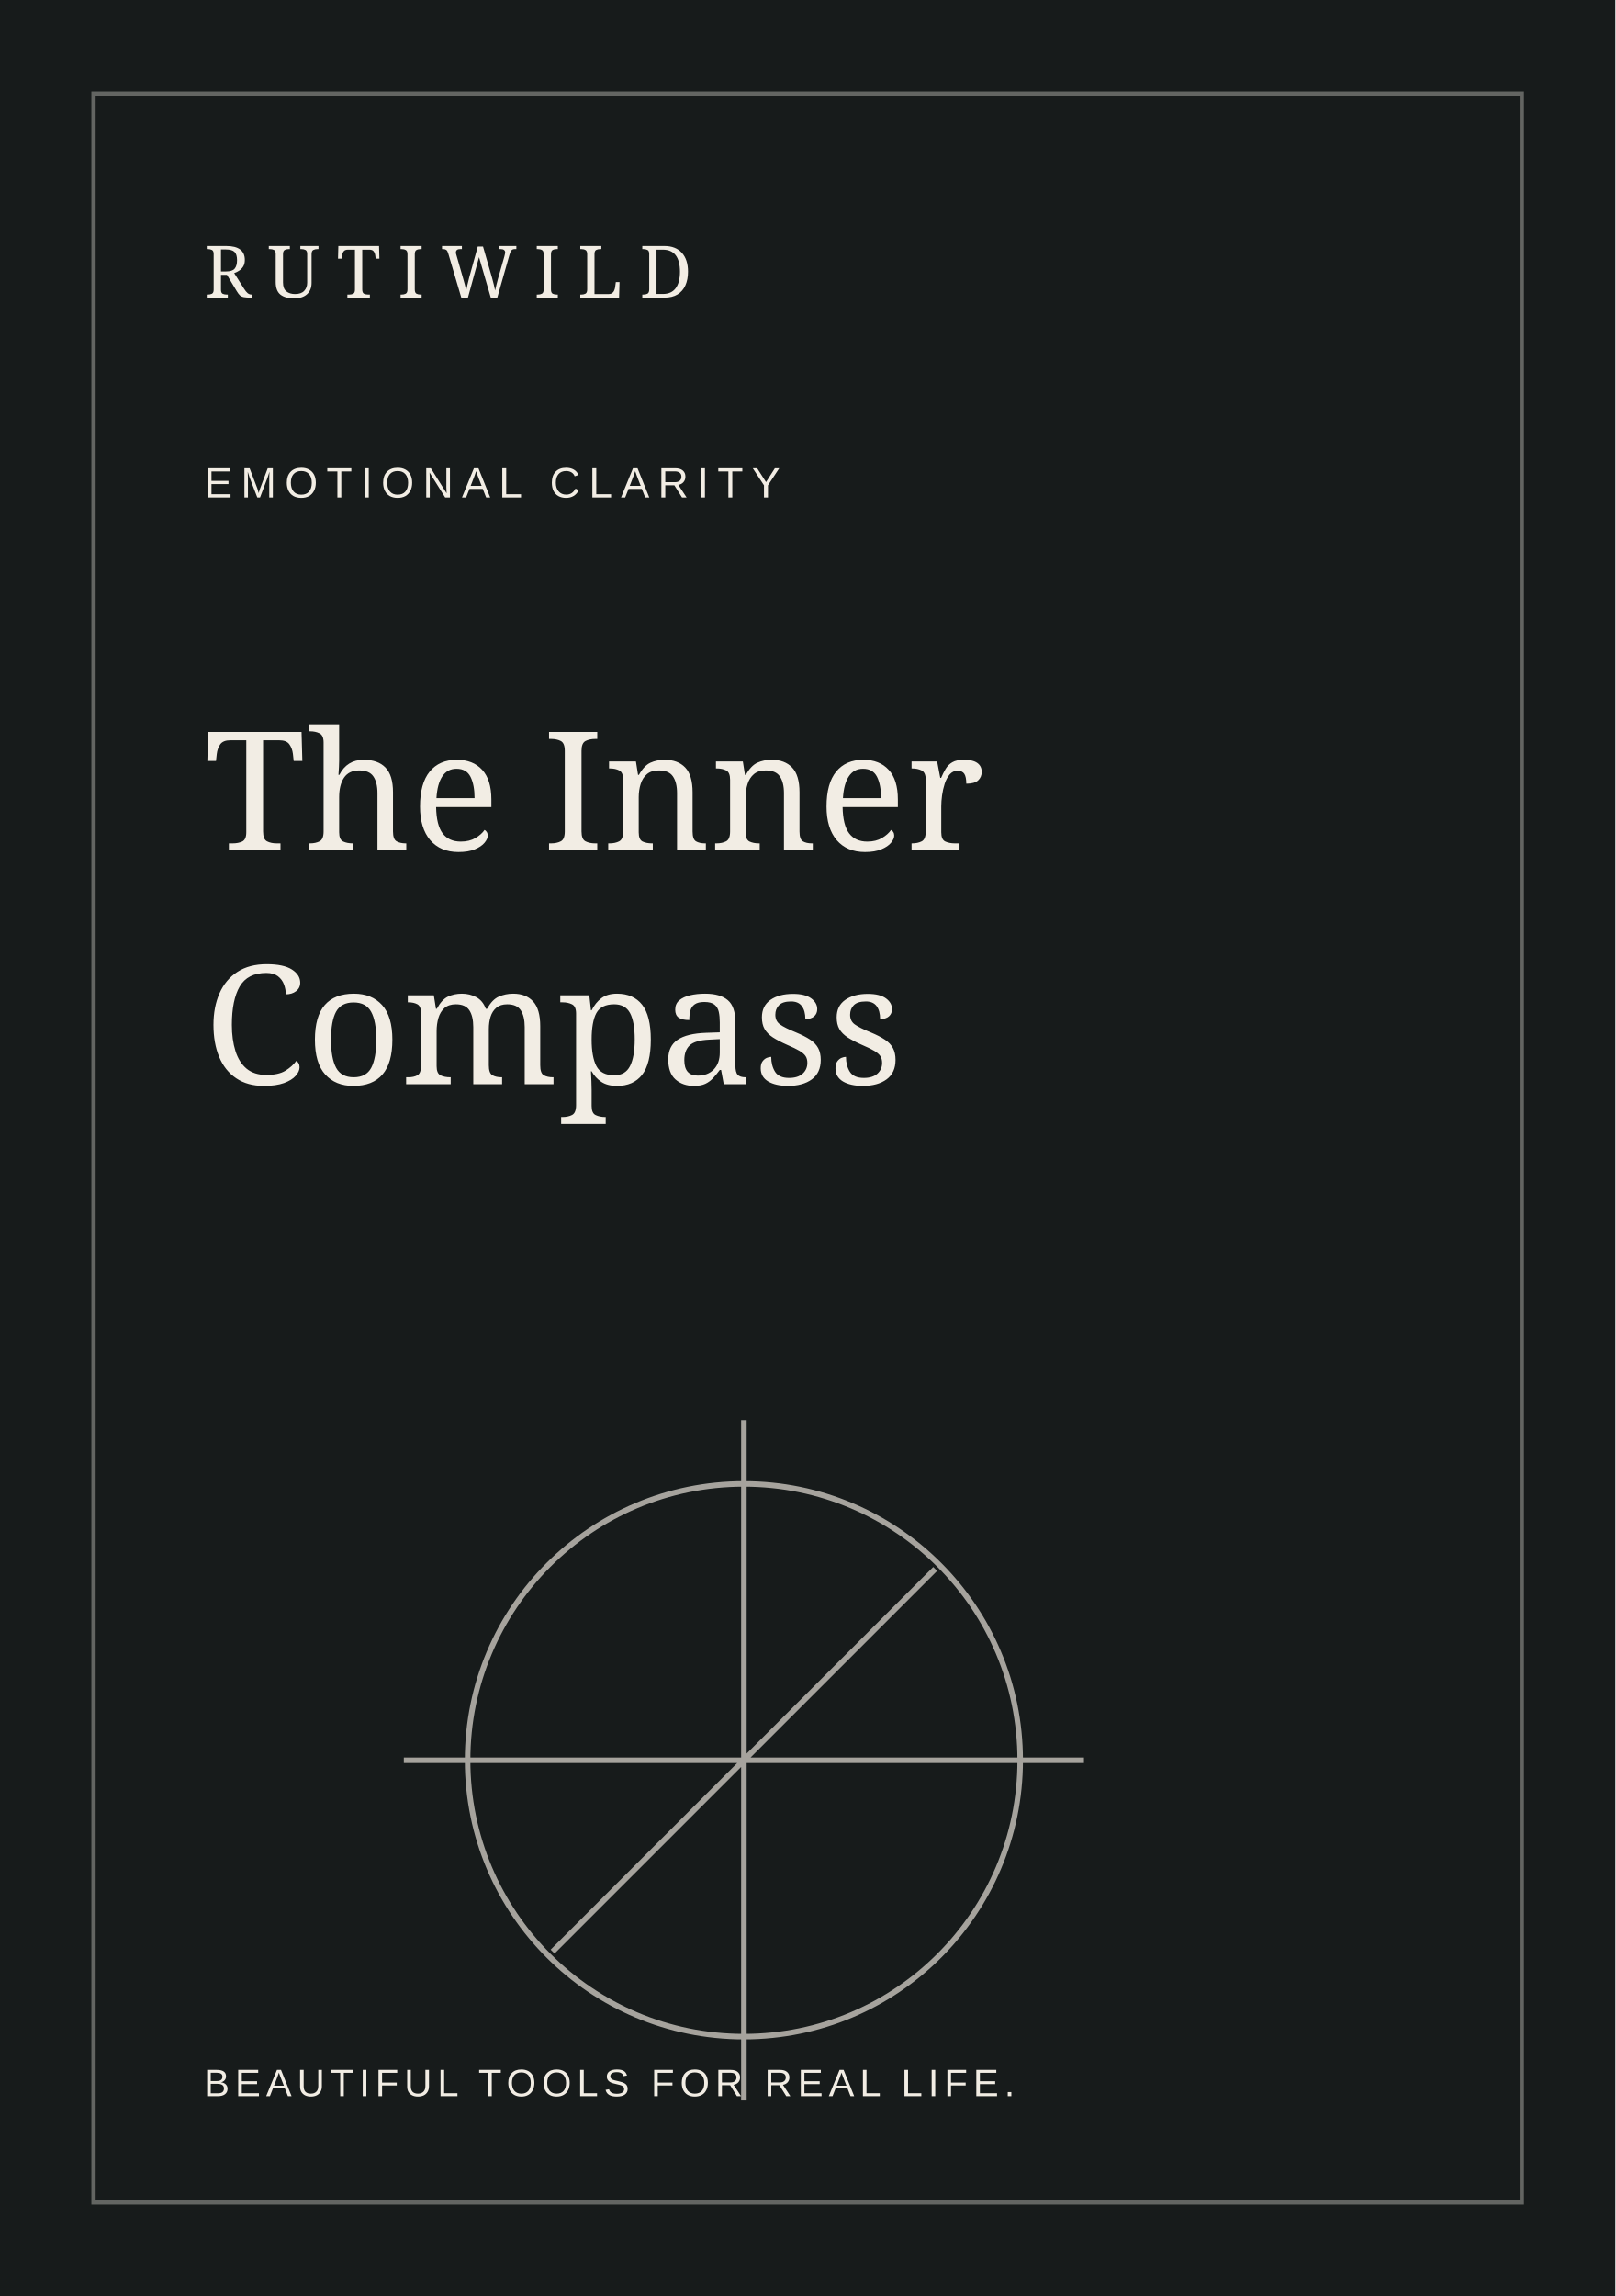
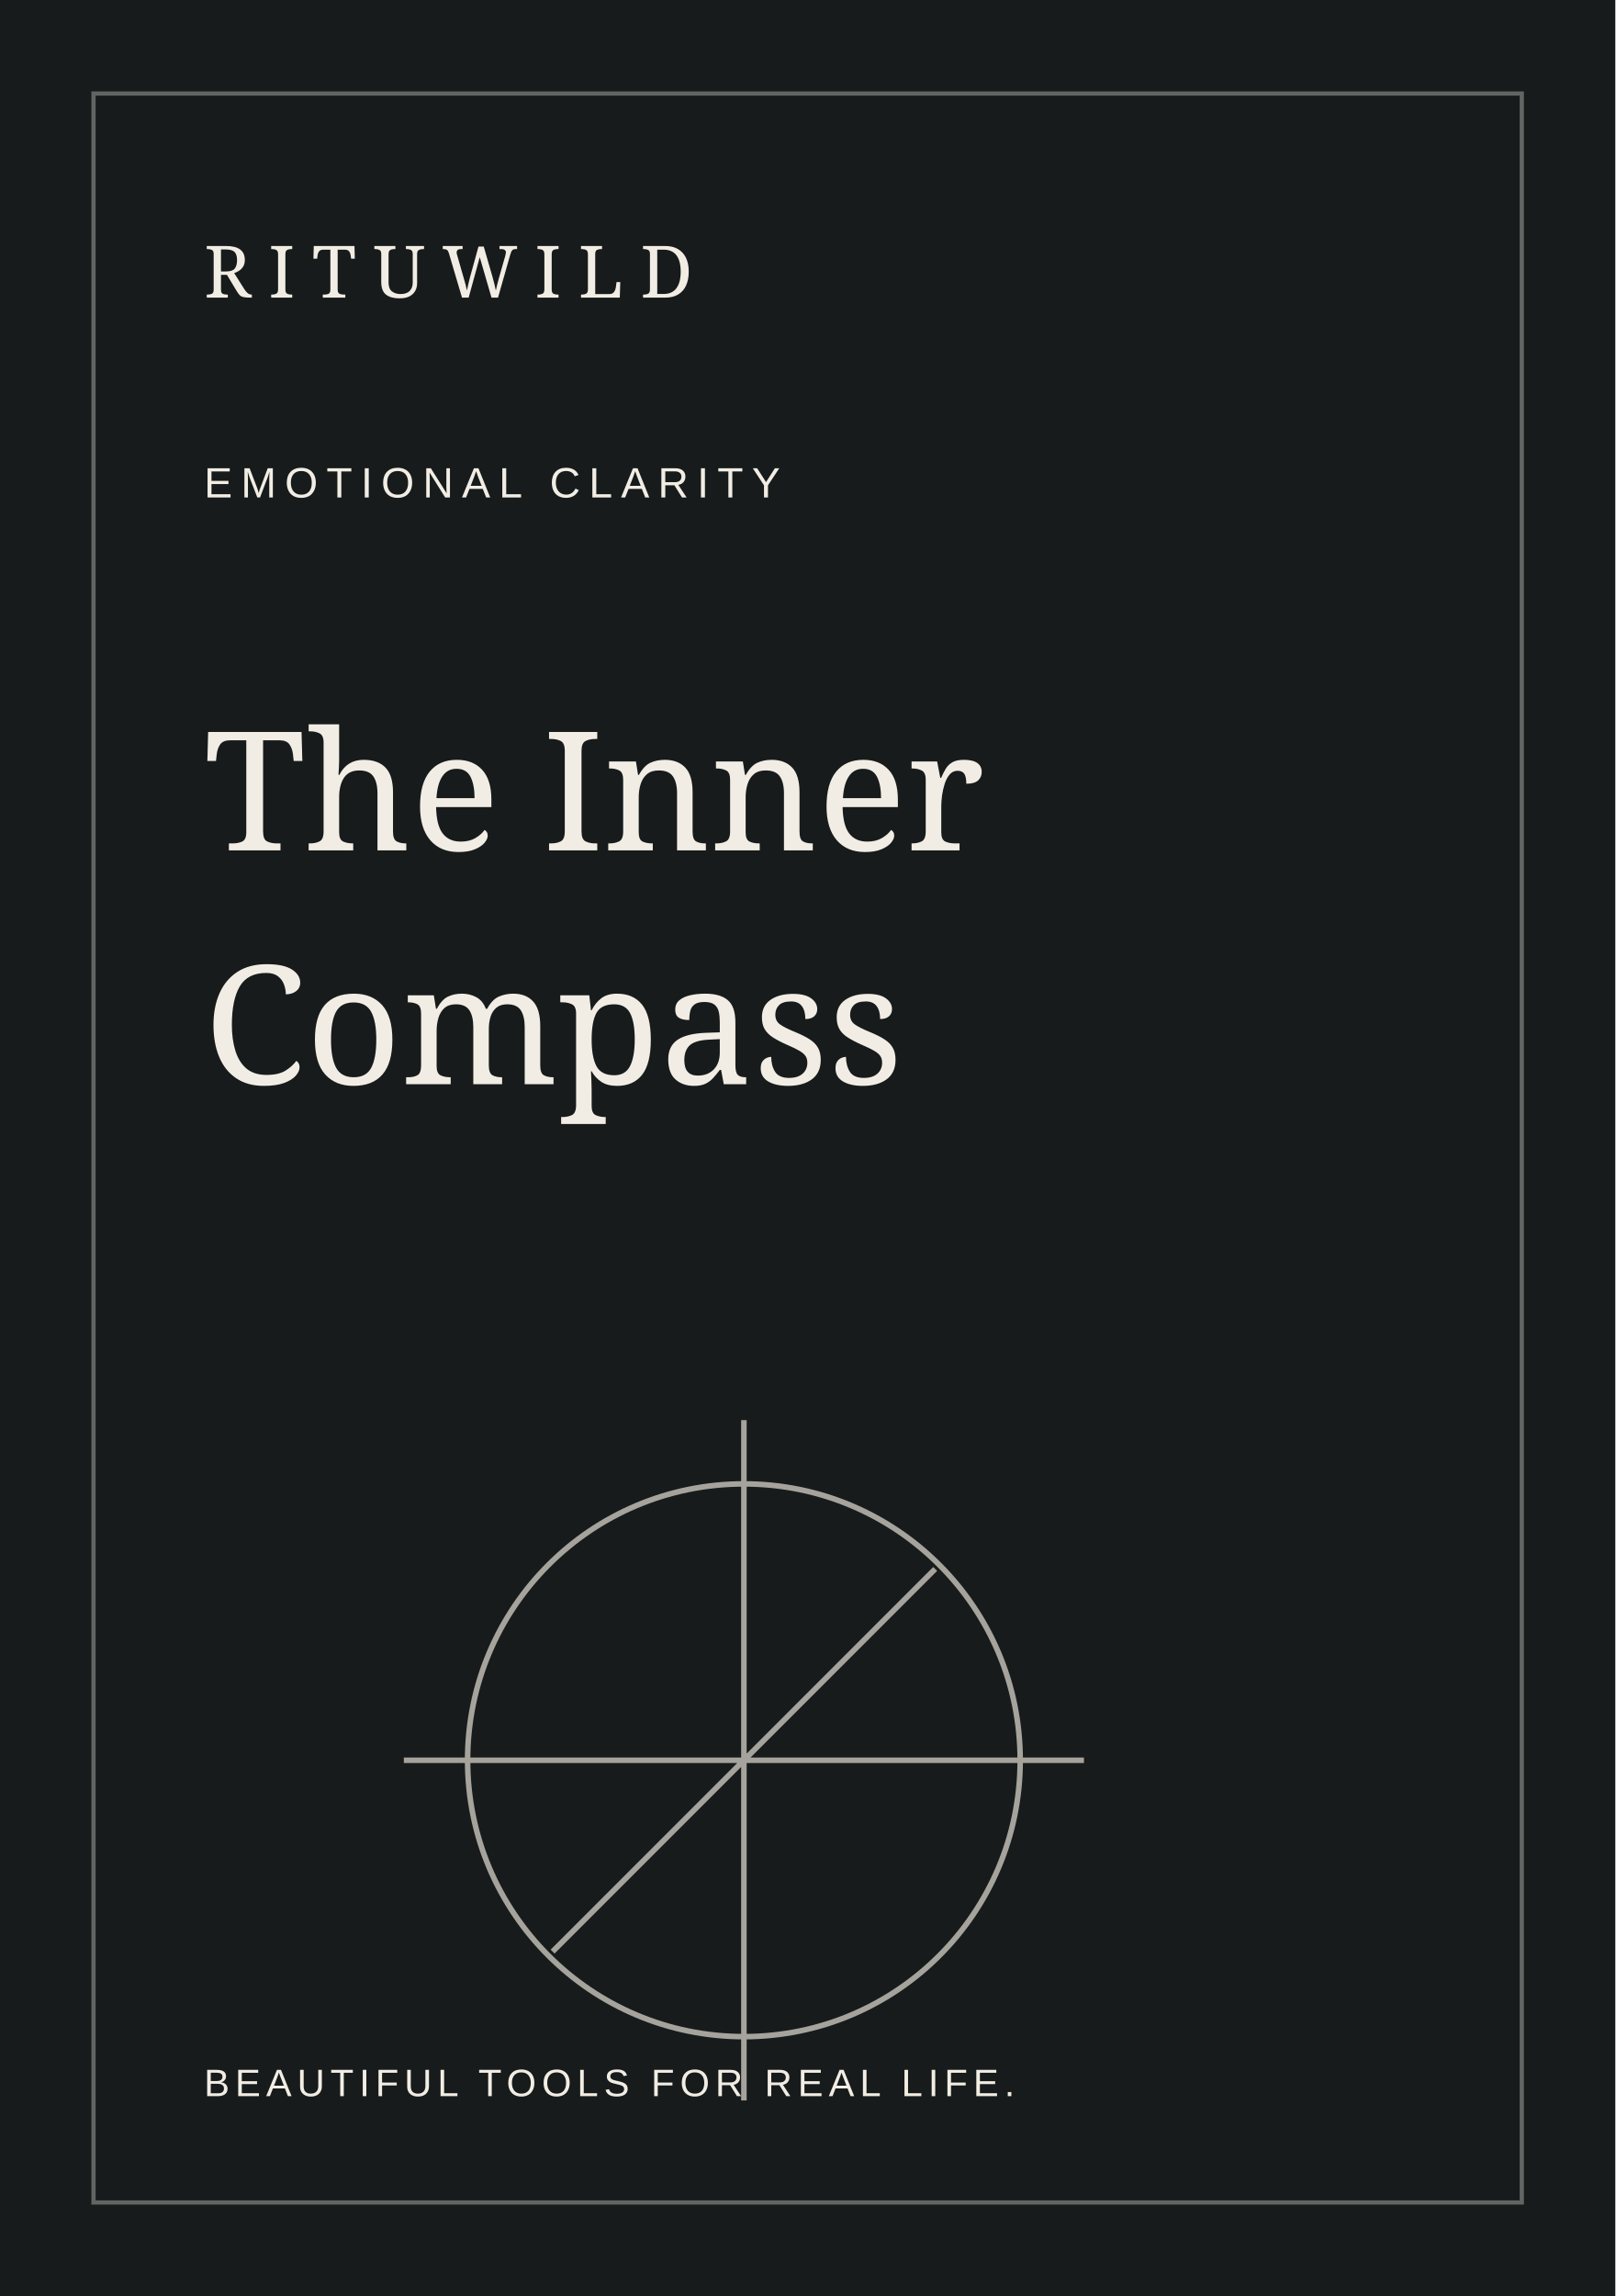
<svg xmlns="http://www.w3.org/2000/svg" width="380" height="540" viewBox="0 0 380 540">
  <rect width="380" height="540" fill="#171B1B" />
  <rect x="22" y="22" width="336" height="496" fill="none" stroke="#F2EDE4" opacity=".35" />
  <g fill="#F2EDE4" font-family="Georgia,serif">
-     <text x="48" y="70" font-size="17" letter-spacing="4">RUTIWILD</text>
+     <text x="48" y="70" font-size="17" letter-spacing="4">RITUWILD</text>
    <text x="48" y="117" font-family="Arial,sans-serif" font-size="10" letter-spacing="2">EMOTIONAL CLARITY</text>
    <text x="48" y="200" font-size="39">The Inner</text>
    <text x="48" y="255" font-size="39">Compass</text>
    <text x="48" y="493" font-family="Arial,sans-serif" font-size="9" letter-spacing="1.3">BEAUTIFUL TOOLS FOR REAL LIFE.</text>
  </g>
  <g fill="none" stroke="#F2EDE4" stroke-width="1.3" opacity=".65">
    <circle cx="175" cy="414" r="65" />
    <path d="M175 334v160m-80-80h160m-125 45 90-90" />
  </g>
</svg>
